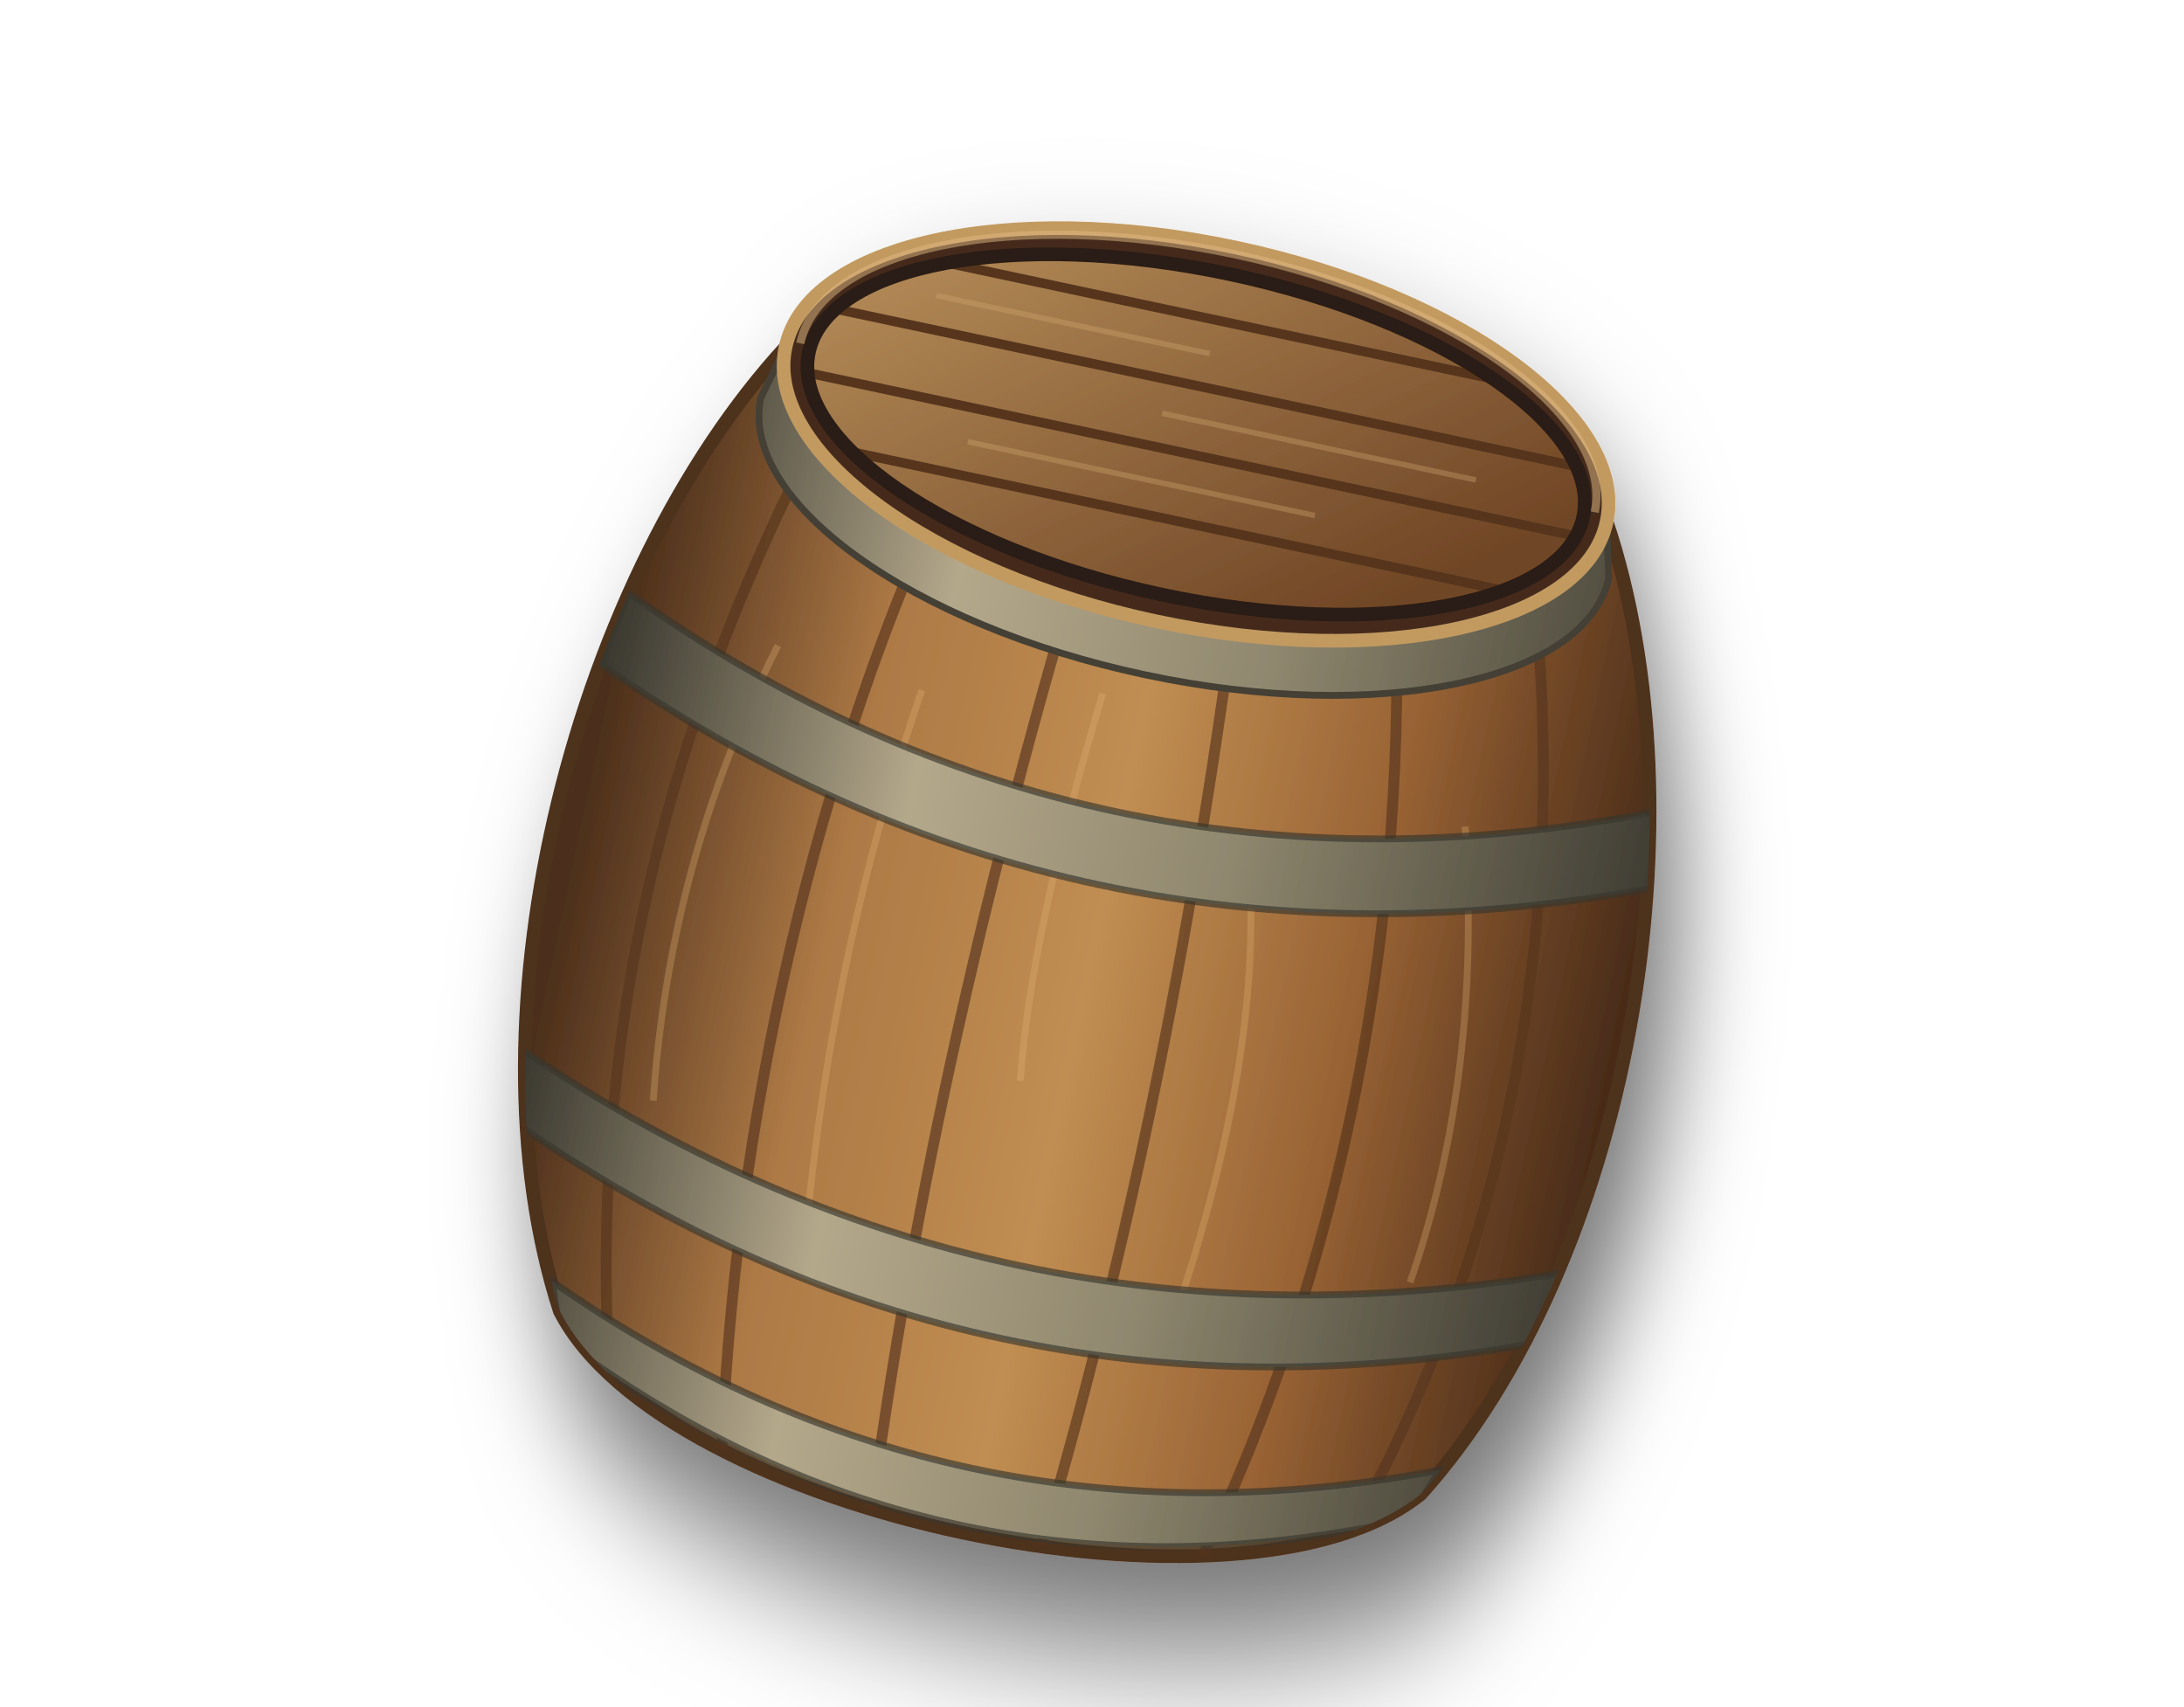
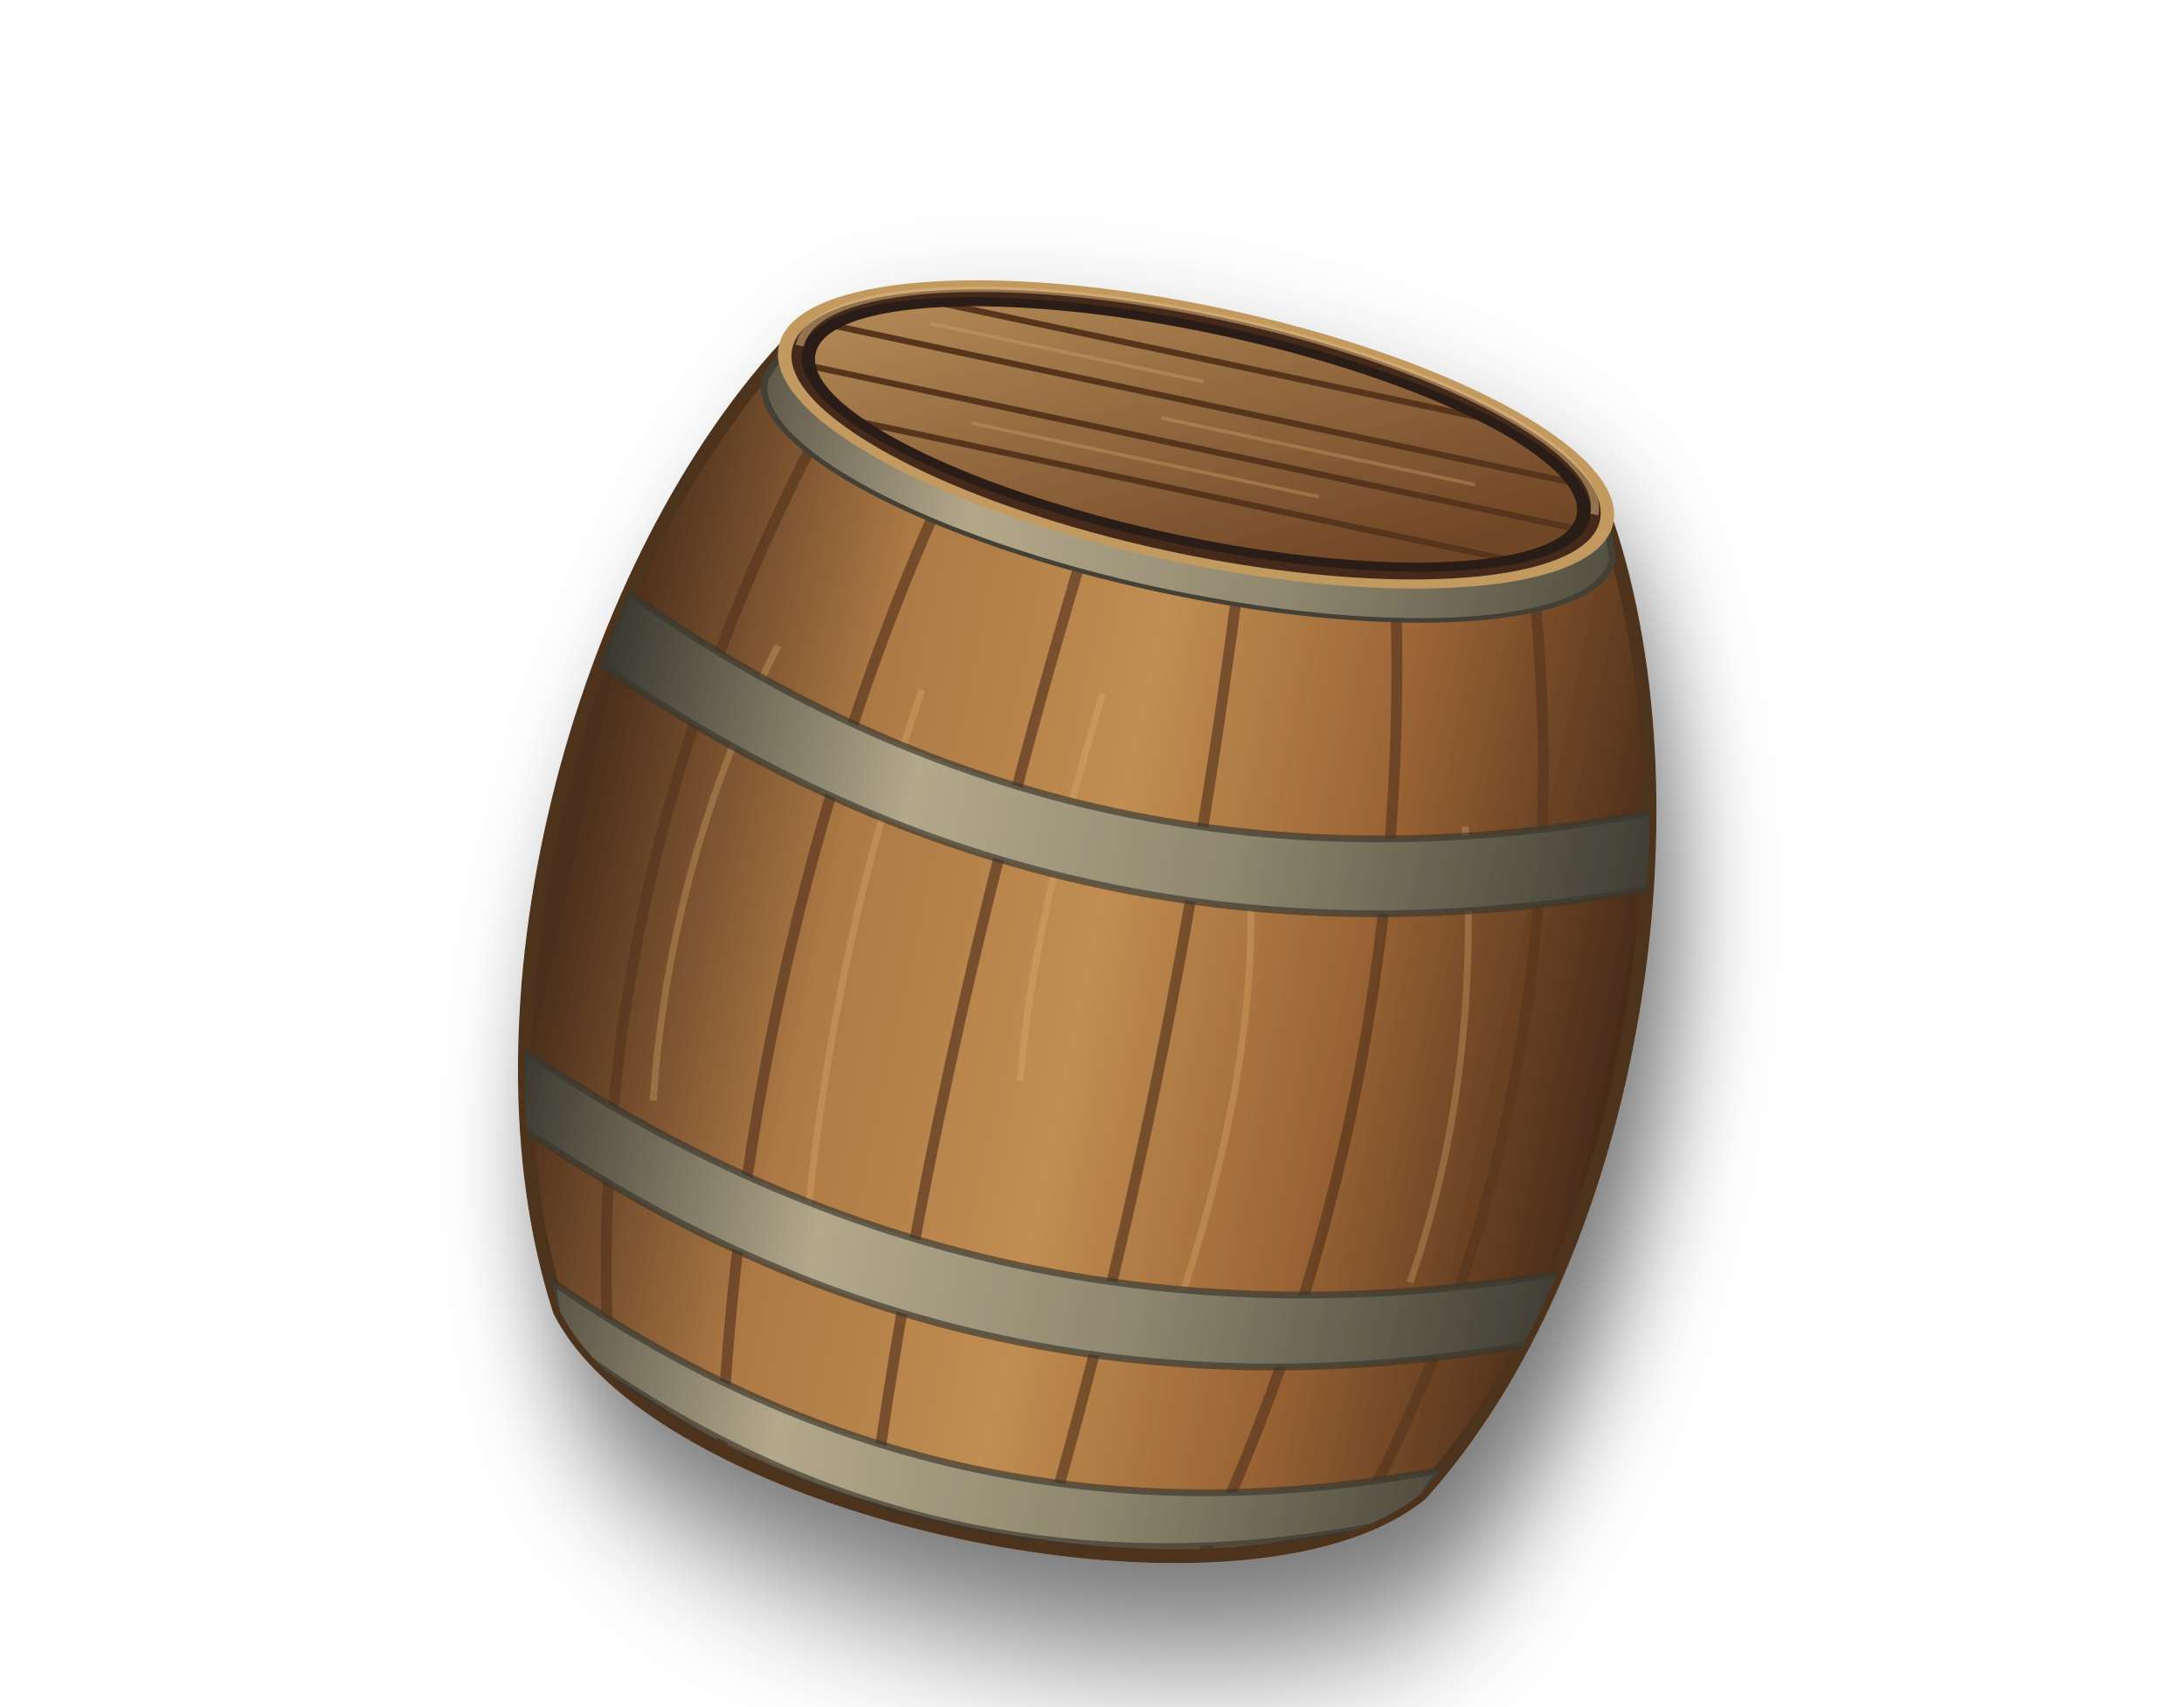
<svg xmlns="http://www.w3.org/2000/svg" width="320" height="250" viewBox="0 0 320 250" fill="none">
  <defs>
    <linearGradient id="oak" x1="84" y1="120" x2="239" y2="120" gradientUnits="userSpaceOnUse">
      <stop stop-color="#4c2f1b" />
      <stop offset=".25" stop-color="#ad7945" />
      <stop offset=".5" stop-color="#c08d52" />
      <stop offset=".75" stop-color="#996334" />
      <stop offset="1" stop-color="#4a2c19" />
    </linearGradient>
    <linearGradient id="lid" x1="130" y1="29" x2="178" y2="92" gradientUnits="userSpaceOnUse">
      <stop stop-color="#b48b57" />
      <stop offset="1" stop-color="#704626" />
    </linearGradient>
    <linearGradient id="metal" x1="83" y1="0" x2="242" y2="0" gradientUnits="userSpaceOnUse">
      <stop stop-color="#3b3930" />
      <stop offset=".3" stop-color="#b4a88b" />
      <stop offset=".6" stop-color="#8f876e" />
      <stop offset="1" stop-color="#3c3a31" />
    </linearGradient>
    <clipPath id="body">
      <path d="M99 62C76 101 73 167 96 207C117 233 204 233 225 207C248 167 245 101 222 62Z" />
    </clipPath>
    <clipPath id="top">
      <ellipse cx="160.5" cy="62" rx="58" ry="24" />
    </clipPath>
    <filter id="shadow" x="-50%" y="-30%" width="200%" height="190%">
      <feDropShadow dx="6" dy="12" stdDeviation="9" flood-opacity=".55" />
    </filter>
  </defs>
  <g transform="rotate(12 160 133)" filter="url(#shadow)">
    <path d="M99 62C76 101 73 167 96 207C117 233 204 233 225 207C248 167 245 101 222 62Z" fill="url(#oak)" stroke="#4d311f" stroke-width="2" />
    <g clip-path="url(#body)" stroke="#57351e" stroke-width="1.6" stroke-opacity=".65">
      <path d="M109 64C93 116 91 166 106 218M127 74C116 120 115 175 124 225M148 81C144 130 143 179 147 229M171 81C175 130 176 179 172 229M193 75C206 125 207 177 195 225M211 66C229 117 231 169 215 218" />
      <path d="M107 105Q98 139 103 174M129 107Q124 147 129 189M155 102Q152 139 155 160M182 125Q189 152 184 192M211 110Q221 145 217 177" stroke="#e3b577" stroke-width="1" stroke-opacity=".3" />
      <path d="M84 102Q160 135 238 102L240 113Q160 146 82 113Z" fill="url(#metal)" stroke="#38362d" stroke-width="1" />
      <path d="M81 170Q160 203 241 170L239 181Q160 214 83 181Z" fill="url(#metal)" stroke="#38362d" stroke-width="1" />
      <path d="M94 203Q160 231 227 203L224 211Q160 240 97 211Z" fill="url(#metal)" stroke="#38362d" stroke-width="1" />
    </g>
-     <path d="M99 62A61.5 28 0 0 0 222 62L224 70A63.5 28 0 0 1 97 70Z" fill="url(#metal)" stroke="#444035" />
-     <ellipse cx="160.5" cy="62" rx="61.5" ry="28" fill="#442c1c" stroke="#c29a61" stroke-width="2" />
-     <ellipse cx="160.5" cy="62" rx="58" ry="24" fill="url(#lid)" />
-     <g clip-path="url(#top)" stroke="#56351e" stroke-width="1.4">
-       <path d="M104 45H217M101 55H220M101 65H220M104 75H217" />
-       <path d="M119 50H160M155 60H202M128 70H180" stroke="#d0a971" stroke-opacity=".35" stroke-width=".8" />
+     <g transform="translate(0 62) scale(1 .65) translate(0 -62)">
+       <path d="M99 62A61.5 28 0 0 0 222 62L224 70A63.5 28 0 0 1 97 70Z" fill="url(#metal)" stroke="#444035" />
+       <ellipse cx="160.5" cy="62" rx="61.5" ry="28" fill="#442c1c" stroke="#c29a61" stroke-width="2" />
+       <ellipse cx="160.5" cy="62" rx="58" ry="24" fill="url(#lid)" />
+       <g clip-path="url(#top)" stroke="#56351e" stroke-width="1.4">
+         <path d="M104 45H217M101 55H220M101 65H220M104 75H217" />
+         <path d="M119 50H160M155 60H202M128 70H180" stroke="#d0a971" stroke-opacity=".35" stroke-width=".8" />
+       </g>
+       <ellipse cx="160.5" cy="62" rx="58" ry="24" stroke="#291b12" stroke-width="2" />
+       <path d="M101 61A59.5 26 0 0 1 220 61" stroke="#e0b982" stroke-opacity=".5" stroke-width="1.2" />
    </g>
-     <ellipse cx="160.5" cy="62" rx="58" ry="24" stroke="#291b12" stroke-width="2" />
-     <path d="M101 61A59.5 26 0 0 1 220 61" stroke="#e0b982" stroke-opacity=".5" stroke-width="1.2" />
  </g>
</svg>
